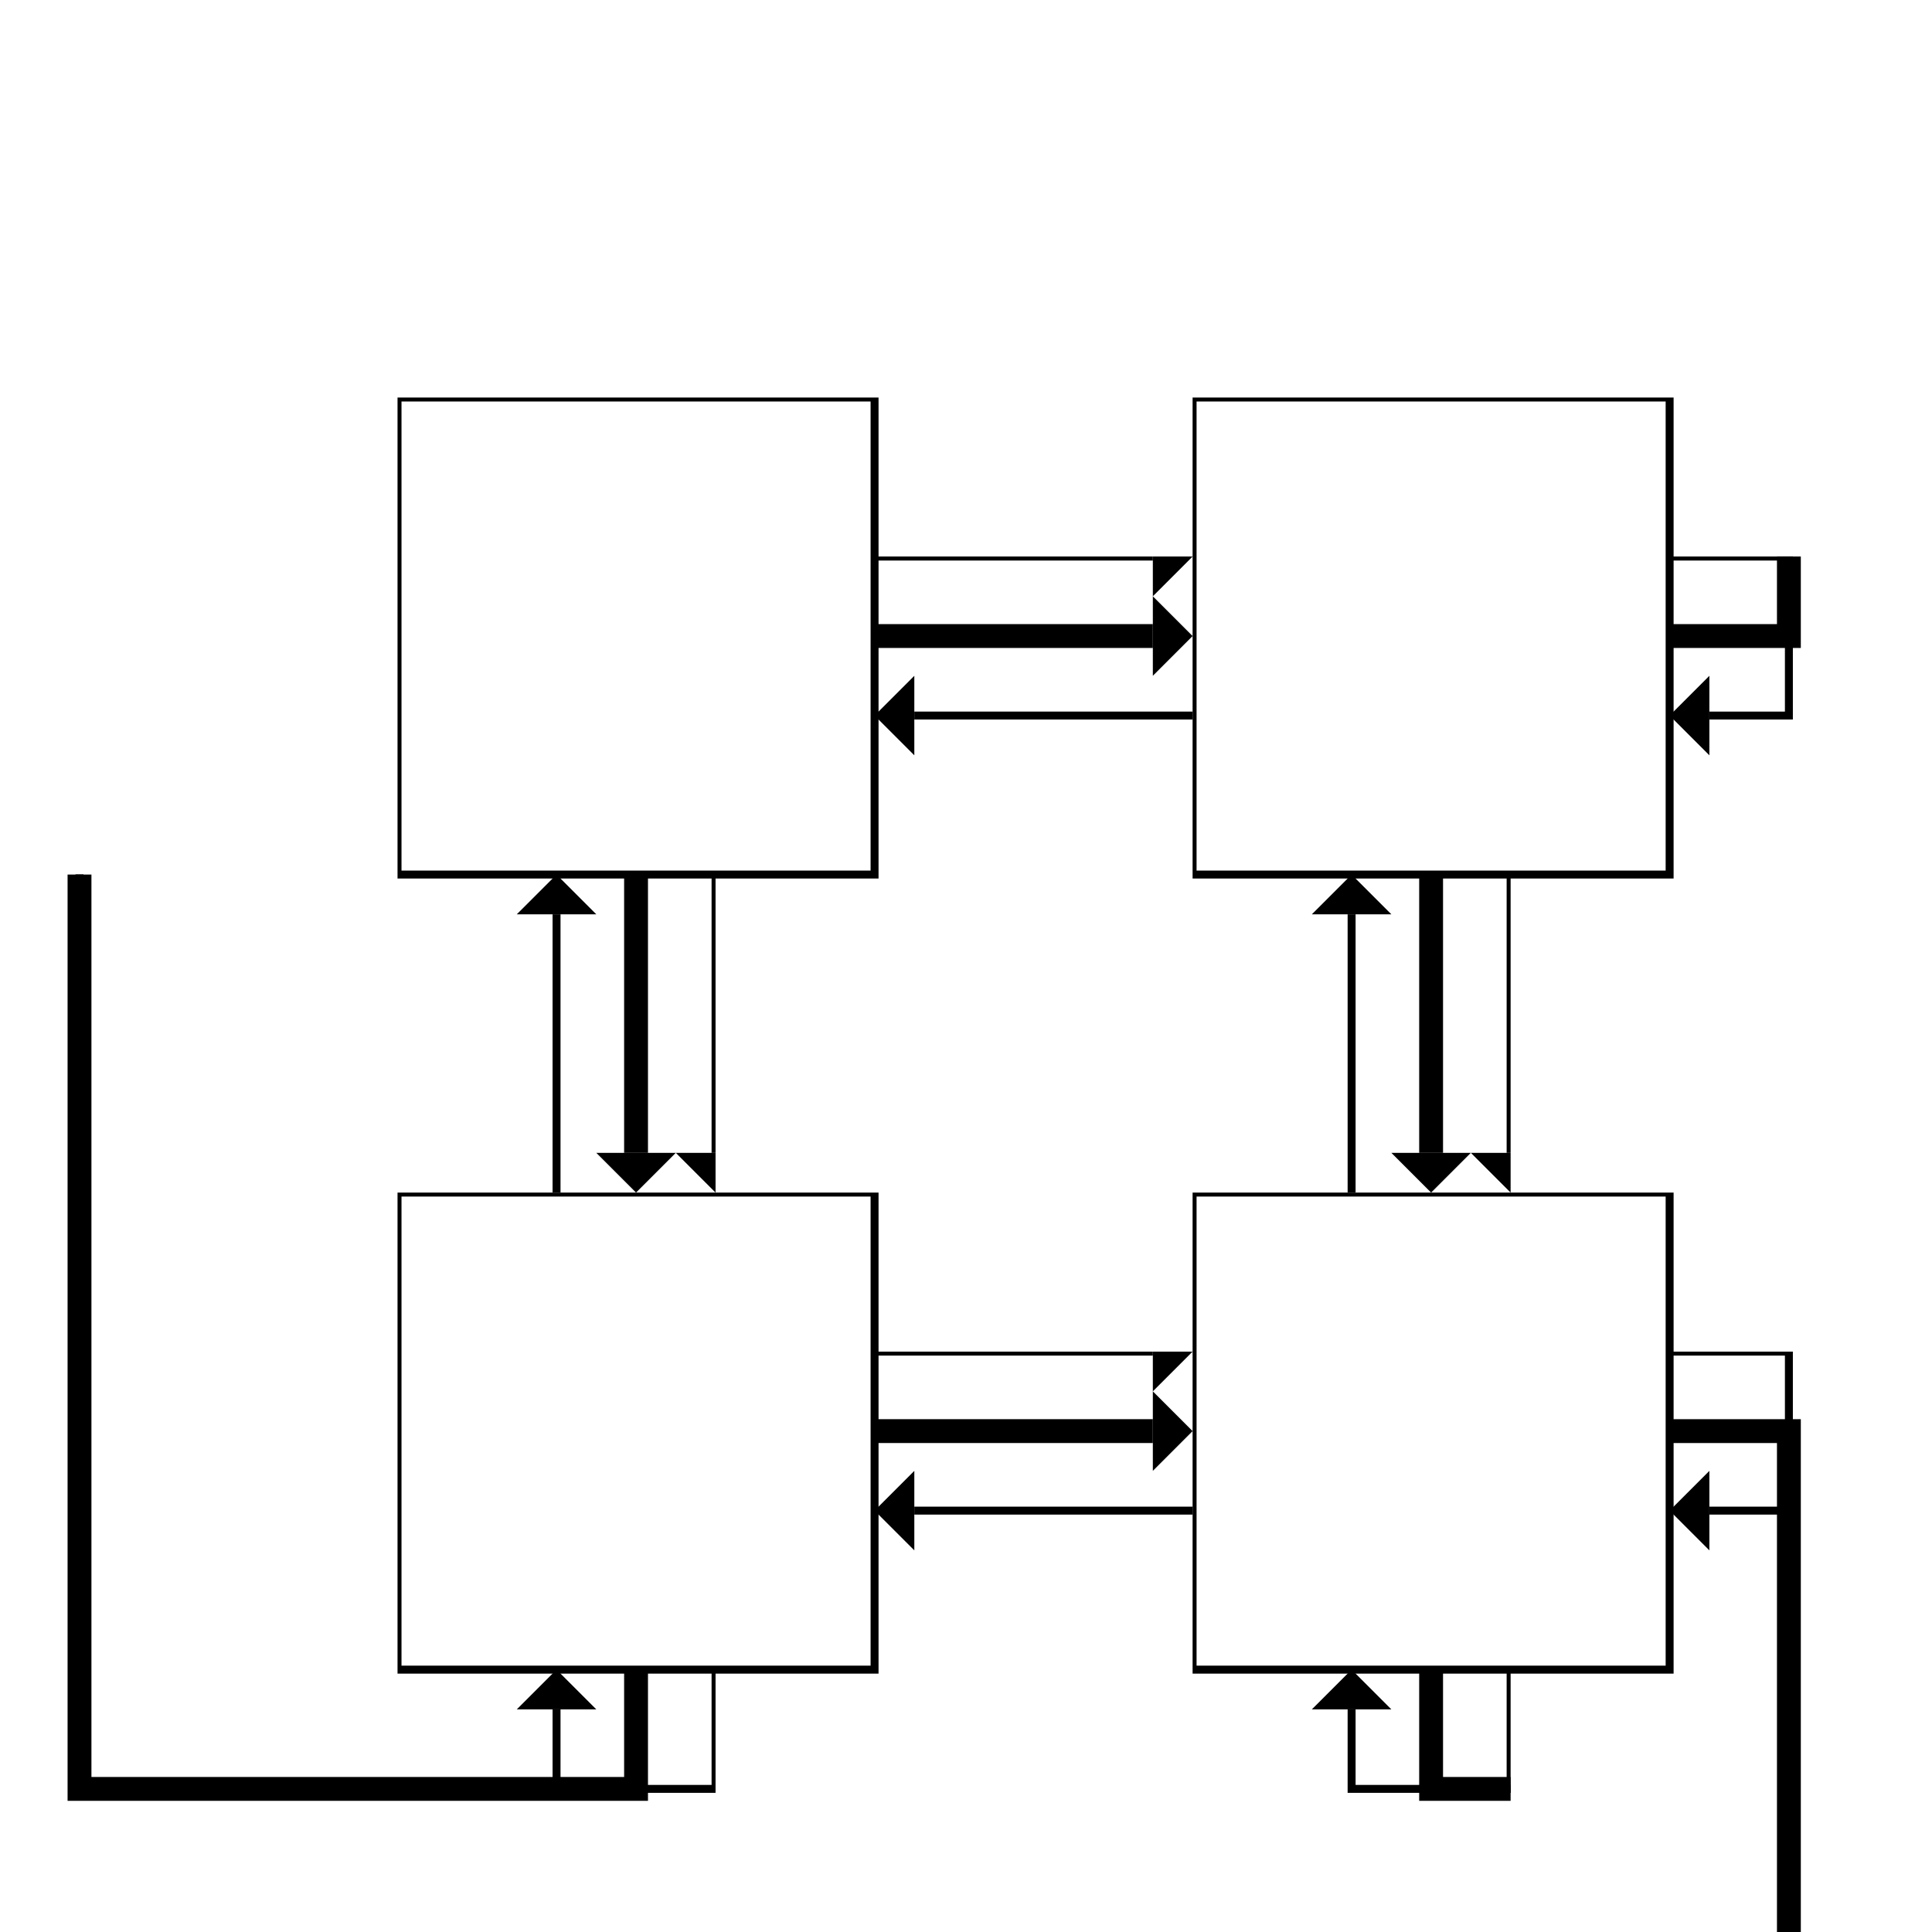
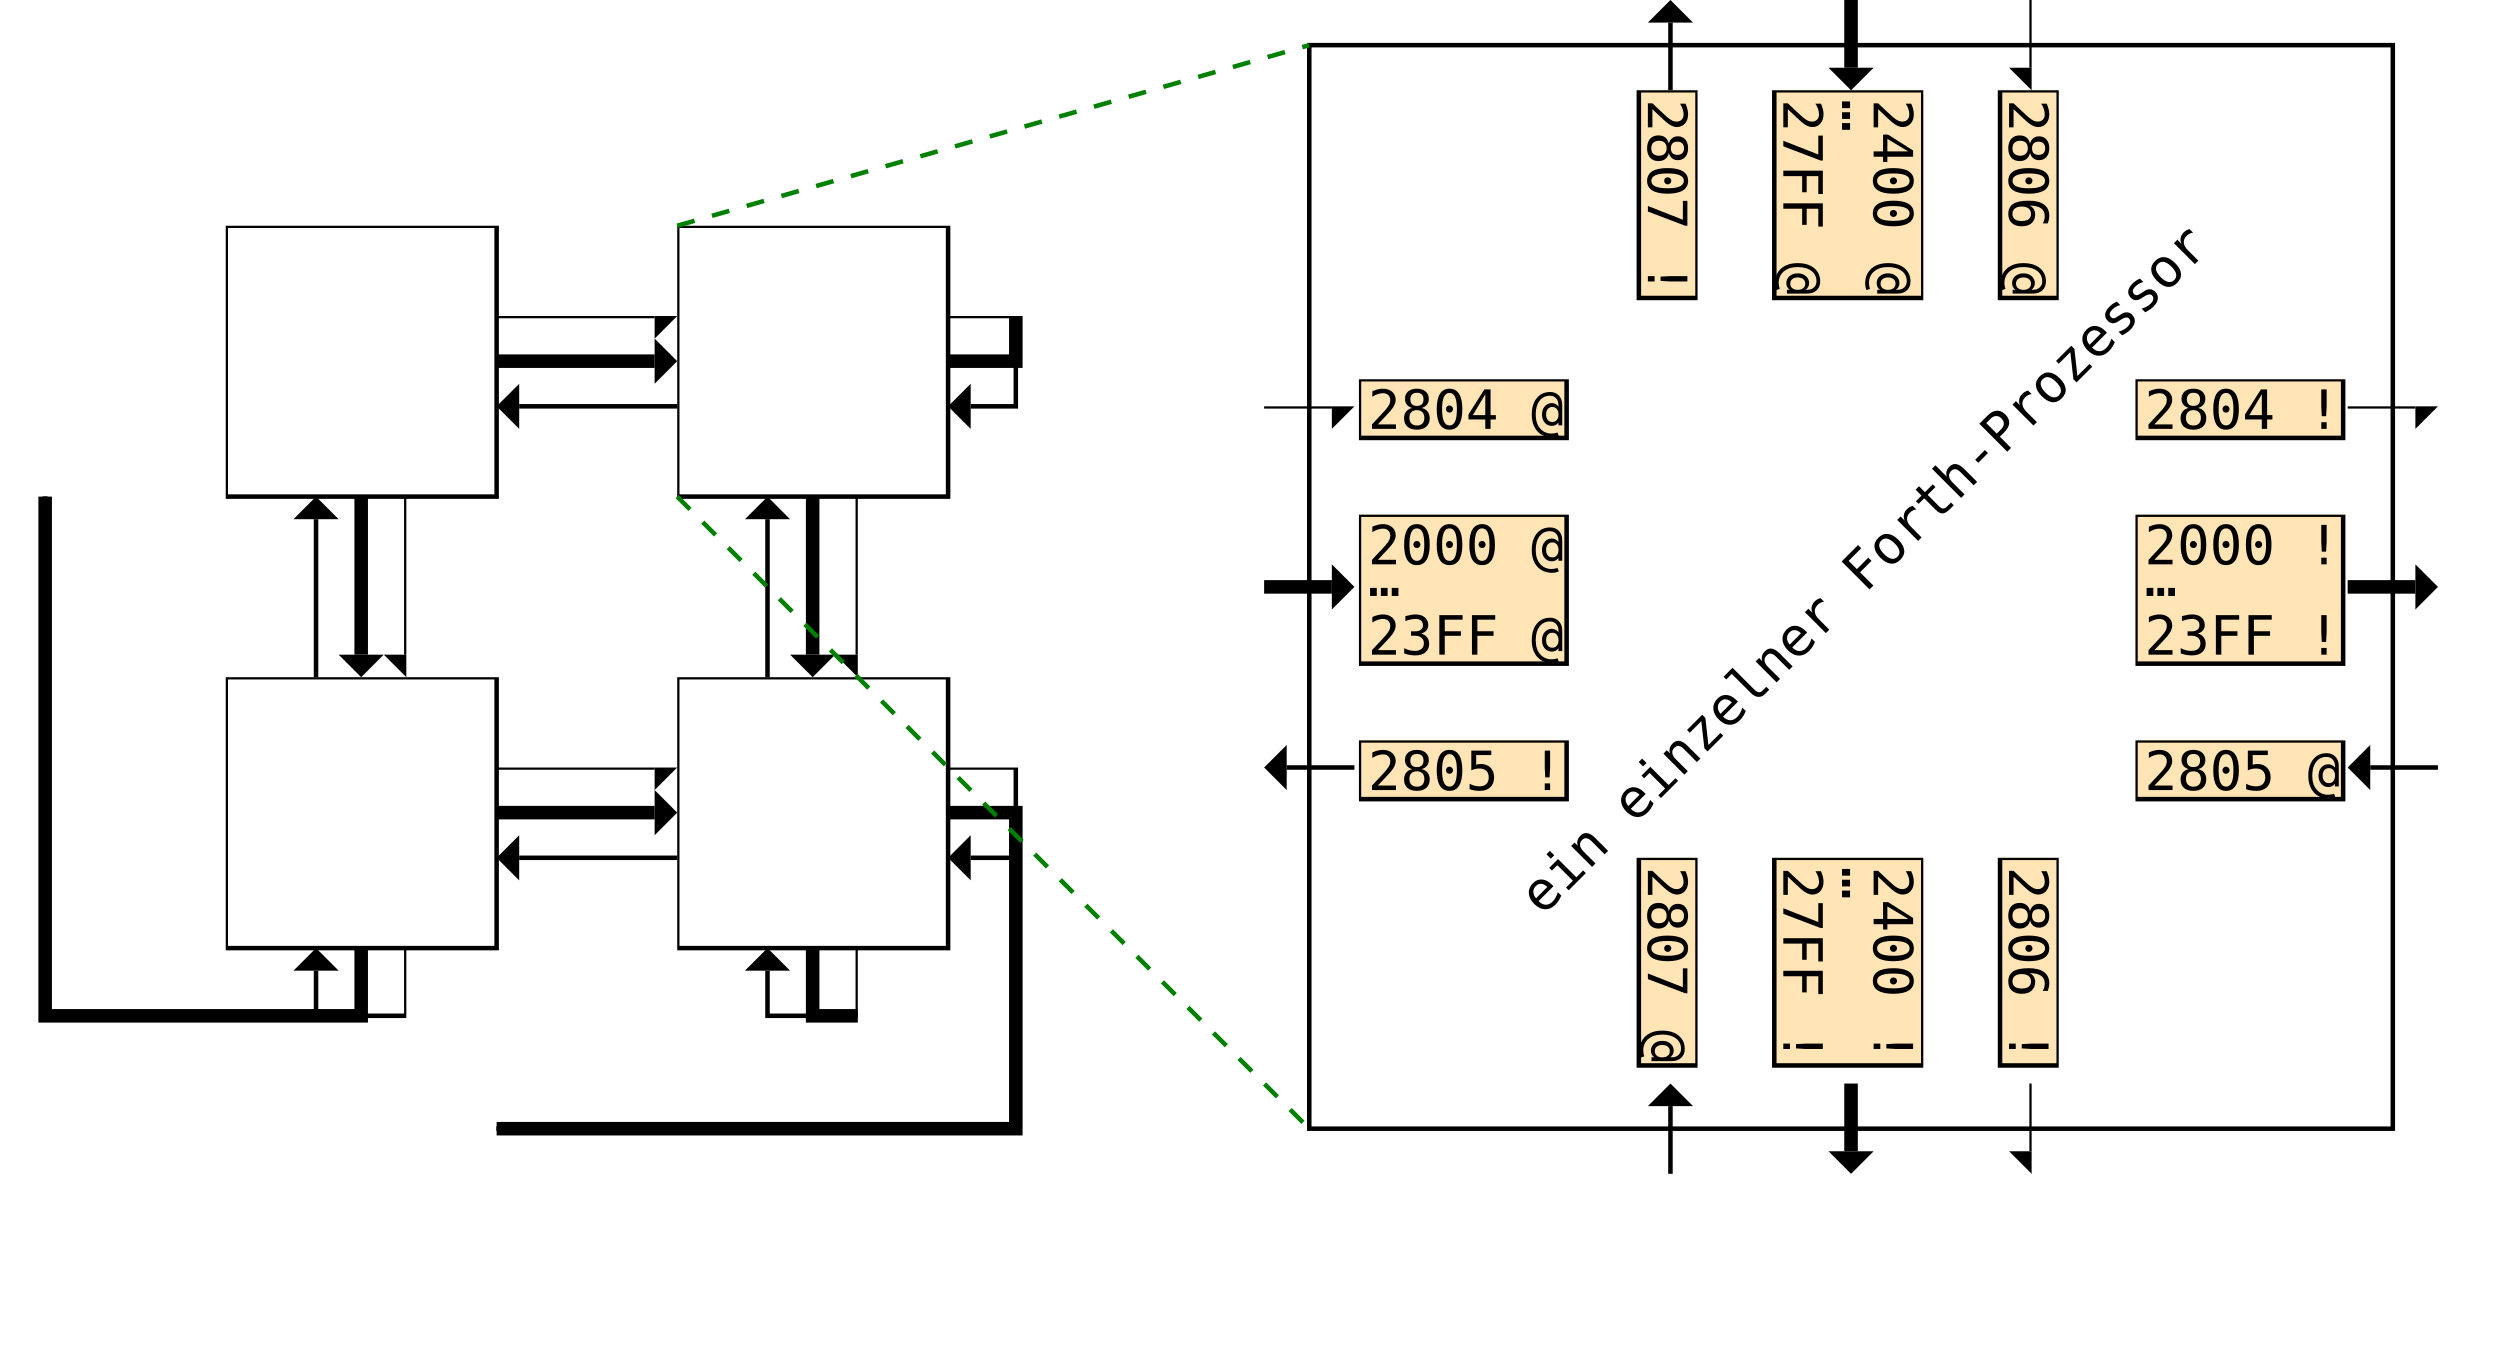
<svg xmlns:xlink="http://www.w3.org/1999/xlink">
  <defs>
    <symbol id="Kasten">
      <rect x="0" y="0" width="60" height="60" />
+     </symbol>
+     <symbol id="Rahmen">
+       <rect x="0" y="0" width="46" height="13" fill="Moccasin" stroke="black" />
+     </symbol>
+     <symbol id="großerRahmen">
+       <rect x="0" y="0" width="46" height="33" fill="Moccasin" stroke="black" />
    </symbol>
    <marker id="pfeilspitze" viewbox="0 0 5 10" refX="0" refY="5" markerWidth="5" markerHeight="10" markerUnits="userSpaceOnUse" orient="auto">
      <polyline points="0,5 0,0 5,5 0,10 0,5" fill="black" stroke="none" />
    </marker>
    <symbol id="kurzePfeile">
      <polyline points="0,0 35,0" stroke-width="1" marker-end="url(#pfeilspitze)" />
      <polyline points="0,10 35,10" stroke-width="3" marker-end="url(#pfeilspitze)" />
      <polyline points="40,20 5,20" stroke-width="1" marker-end="url(#pfeilspitze)" />
    </symbol>
    <symbol id="langePfeileoben">
      <polyline points="100,0 115,0 115,-60 -80,-60 -80,0 -65,0" stroke-width="1" marker-end="url(#pfeilspitze)" />
      <polyline points="100,10 115,10 115,-60 -80,-60 -80,10 -65,10" stroke-width="3" marker-end="url(#pfeilspitze)" />
      <polyline points="-60,20 -80,20 -80,-60 115,-60 115,20 105,20" stroke-width="1" marker-end="url(#pfeilspitze)" />
    </symbol>
    <symbol id="langePfeileunten">
      <polyline points="100,0 115,0 115,80 -80,80 -80,0 -65,0" stroke-width="1" marker-end="url(#pfeilspitze)" />
      <polyline points="100,10 115,10 115,80 -80,80 -80,10 -65,10" stroke-width="3" marker-end="url(#pfeilspitze)" />
      <polyline points="-60,20 -80,20 -80,80 115,80 115,20 105,20" stroke-width="1" marker-end="url(#pfeilspitze)" />
    </symbol>
+     <symbol id="extraPfeile">
+       <polyline points="0,0 15,0" stroke-width="1" marker-end="url(#pfeilspitze)" />
+       <polyline points="0,40 15,40" stroke-width="3" marker-end="url(#pfeilspitze)" />
+       <polyline points="20,80 5,80" stroke-width="1" marker-end="url(#pfeilspitze)" />
+     </symbol>
  </defs>
  <g fill="none" stroke="black" transform="translate(10,10)">
    <use xlink:href="#Kasten" x="40" y="40" />
    <use xlink:href="#Kasten" x="140" y="40" />
    <use xlink:href="#Kasten" x="40" y="140" />
    <use xlink:href="#Kasten" x="140" y="140" />
    <use xlink:href="#kurzePfeile" transform="translate(100,60)" />
    <use xlink:href="#kurzePfeile" transform="translate(100,160)" />
    <use xlink:href="#kurzePfeile" transform="translate(80,100) rotate(90)" />
    <use xlink:href="#kurzePfeile" transform="translate(180,100) rotate(90)" />
    <use xlink:href="#langePfeileoben" transform="translate(100,60)" />
    <use xlink:href="#langePfeileoben" transform="translate(180,100) rotate(90)" />
    <use xlink:href="#langePfeileunten" transform="translate(100,160)" />
    <use xlink:href="#langePfeileunten" transform="translate(80,100) rotate(90)" />
+     <g transform="translate(280,0)">
+       <rect x="0" y="0" width="240" height="240" />
+       <use xlink:href="#extraPfeile" transform="translate(-10 ,80)" />
+       <use xlink:href="#extraPfeile" transform="translate(230 ,80)" />
+       <use xlink:href="#extraPfeile" transform="translate(160 ,-10) rotate(90)" />
+       <use xlink:href="#extraPfeile" transform="translate(160 ,230) rotate(90)" />
+       <g fill="black" stroke="none" font-family="monospace" font-size="12">
+         <g transform="translate(1)">
+           <use xlink:href="#Rahmen" x="10" y="74" />
+           <use xlink:href="#großerRahmen" x="10" y="104" />
+           <use xlink:href="#Rahmen" x="10" y="154" />
+           <text x="12" y="085" align="left">2804 @</text>
+           <text x="12" y="115" align="left">2000 @</text>
+           <text x="12" y="122" align="left">…</text>
+           <text x="12" y="135" align="left">23FF @</text>
+           <text x="12" y="165" align="left">2805 !</text>
+         </g>
+         <g transform="translate(173)">
+           <use xlink:href="#Rahmen" x="10" y="74" />
+           <use xlink:href="#großerRahmen" x="10" y="104" />
+           <use xlink:href="#Rahmen" x="10" y="154" />
+           <text x="12" y="085" align="left">2804 !</text>
+           <text x="12" y="115" align="left">2000 !</text>
+           <text x="12" y="122" align="left">…</text>
+           <text x="12" y="135" align="left">23FF !</text>
+           <text x="12" y="165" align="left">2805 @</text>
+         </g>
+         <g transform="translate(240) rotate(90)">
+           <use xlink:href="#Rahmen" x="10" y="74" />
+           <use xlink:href="#großerRahmen" x="10" y="104" />
+           <use xlink:href="#Rahmen" x="10" y="154" />
+           <text x="12" y="085" align="left">2806 @</text>
+           <text x="12" y="115" align="left">2400 @</text>
+           <text x="12" y="122" align="left">…</text>
+           <text x="12" y="135" align="left">27FF @</text>
+           <text x="12" y="165" align="left">2807 !</text>
+         </g>
+         <g transform="translate(240,170) rotate(90)">
+           <use xlink:href="#Rahmen" x="10" y="74" />
+           <use xlink:href="#großerRahmen" x="10" y="104" />
+           <use xlink:href="#Rahmen" x="10" y="154" />
+           <text x="12" y="085" align="left">2806 !</text>
+           <text x="12" y="115" align="left">2400 !</text>
+           <text x="12" y="122" align="left">…</text>
+           <text x="12" y="135" align="left">27FF !</text>
+           <text x="12" y="165" align="left">2807 @</text>
+         </g>
+         <text x="-100" y="173" align="center" transform="translate(0,0) rotate(-45)">ein einzelner Forth-Prozessor</text>
+       </g>
+     </g>
+     <g>
+       <g stroke="green" stroke-dasharray="4,4">
+         <polyline points="140,40 280,0" />
+         <polyline points="140,100 280,240" />
+       </g>
+     </g>
  </g>
</svg>
